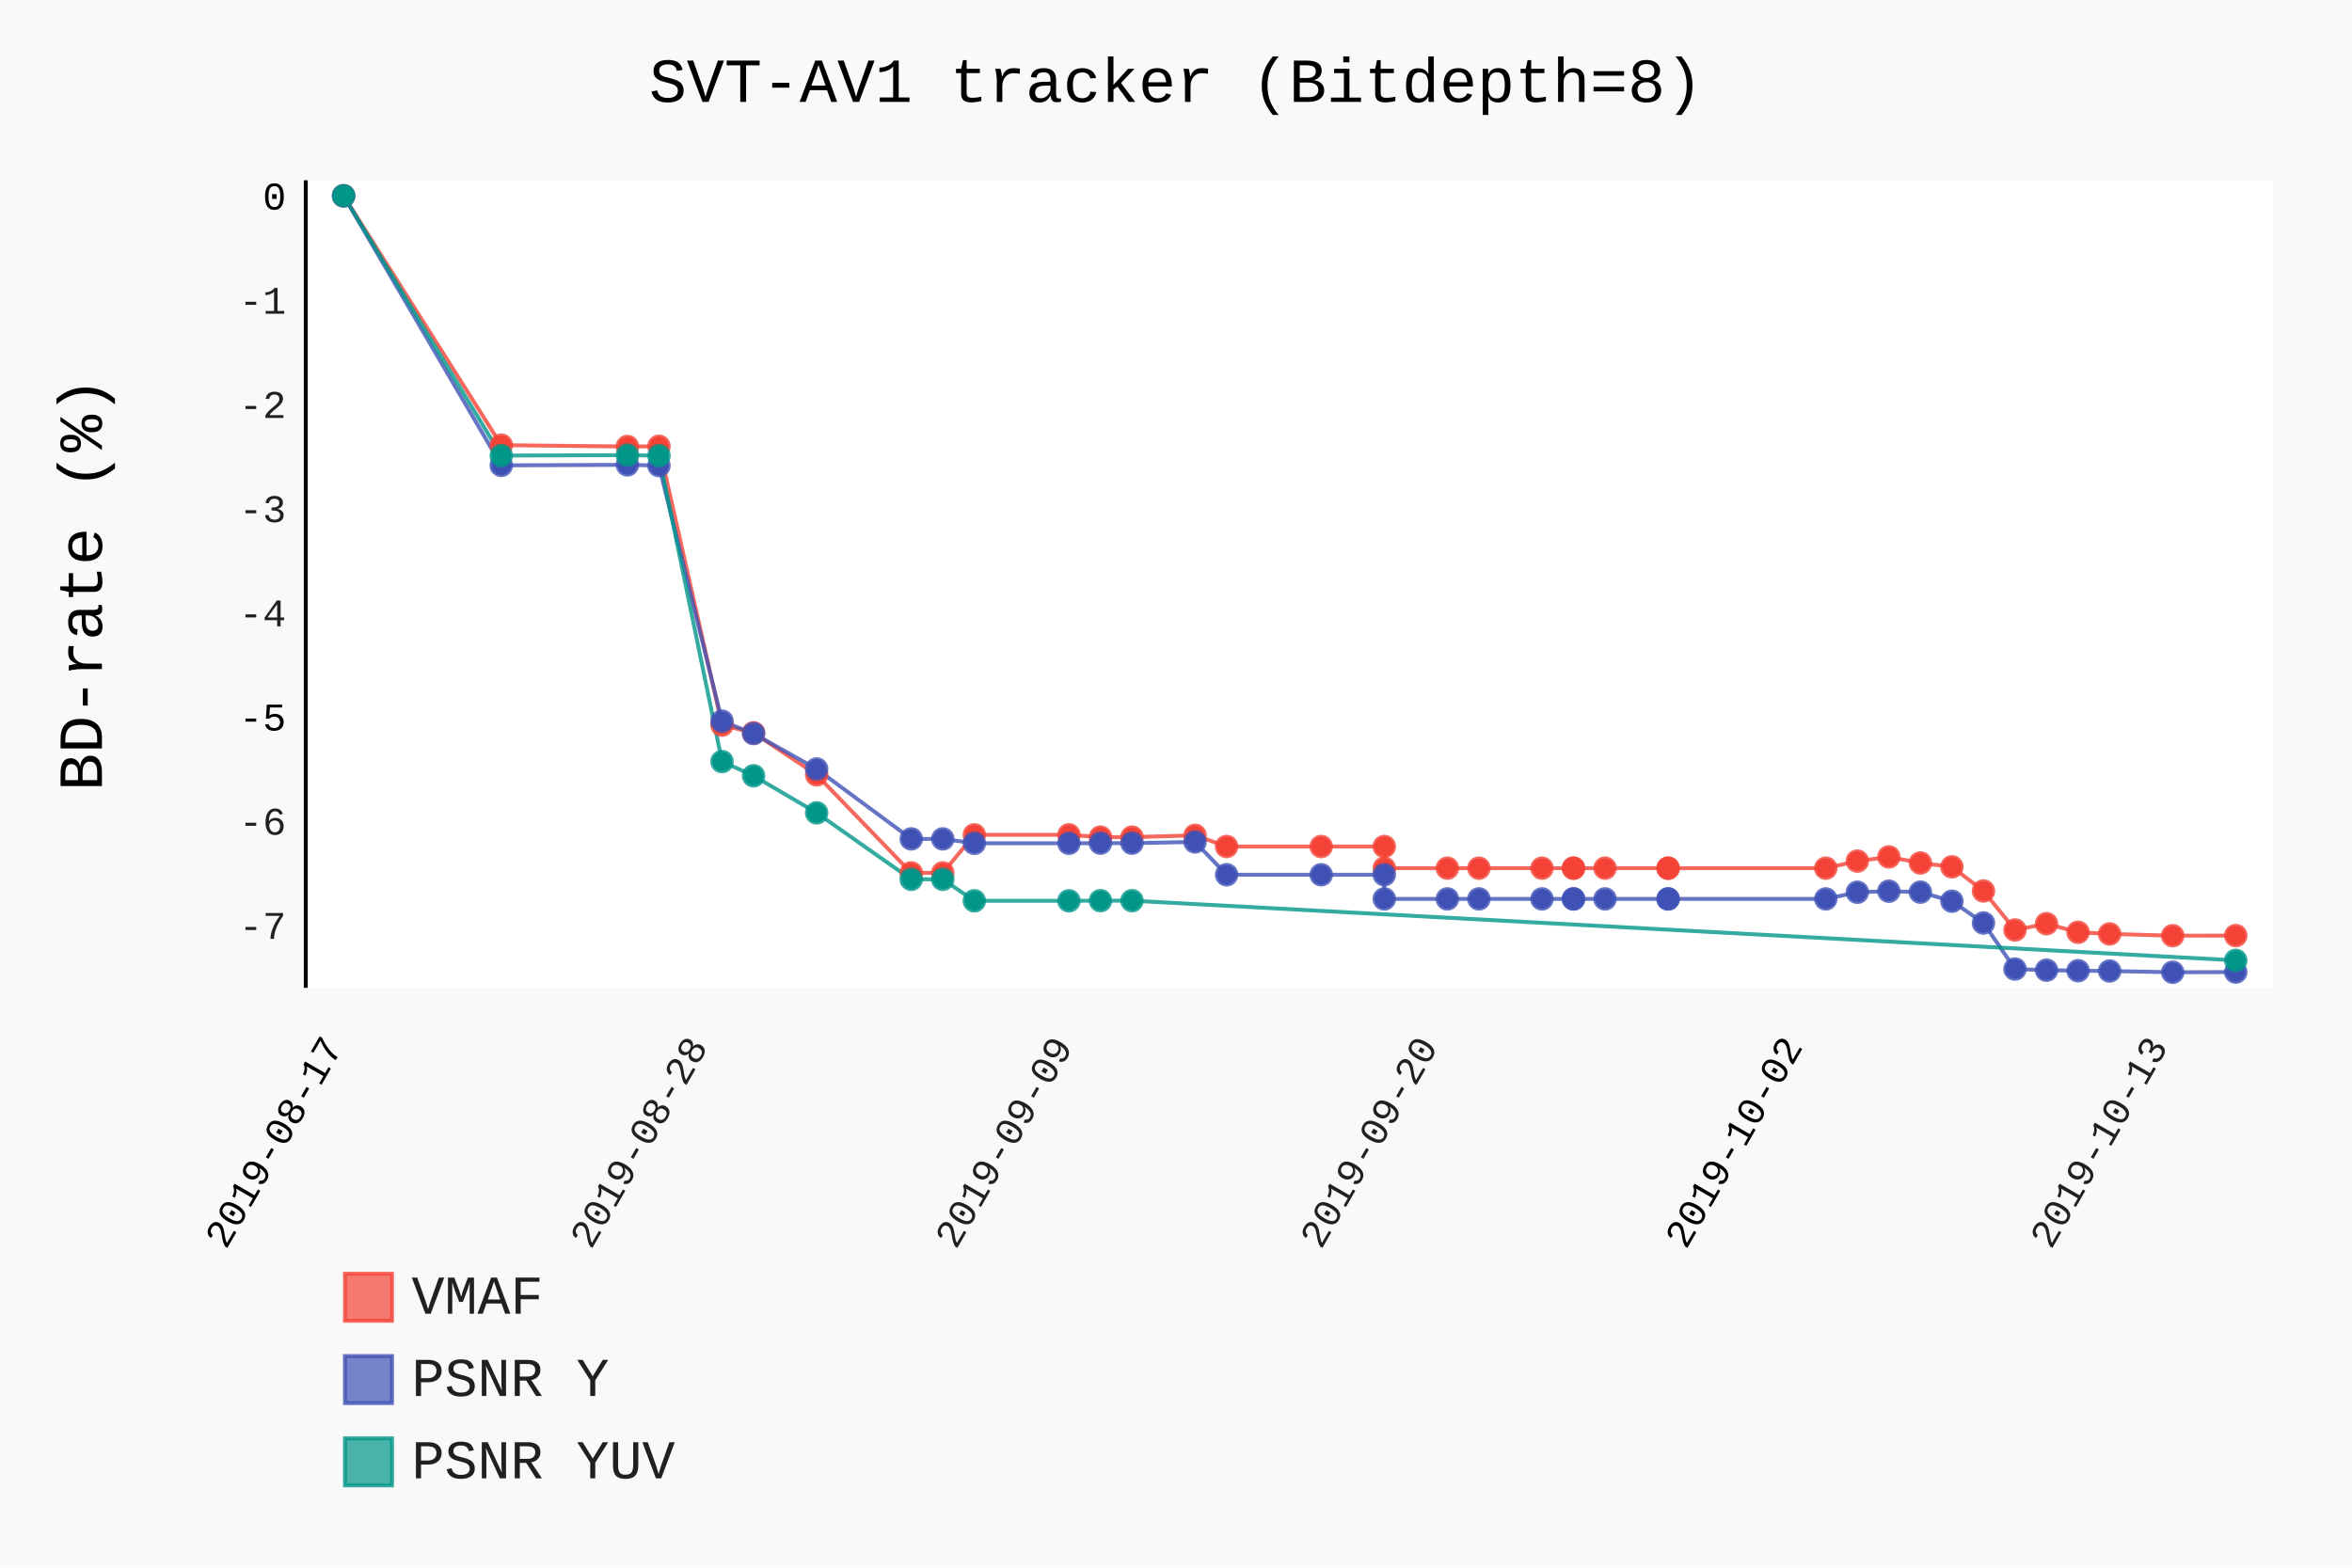
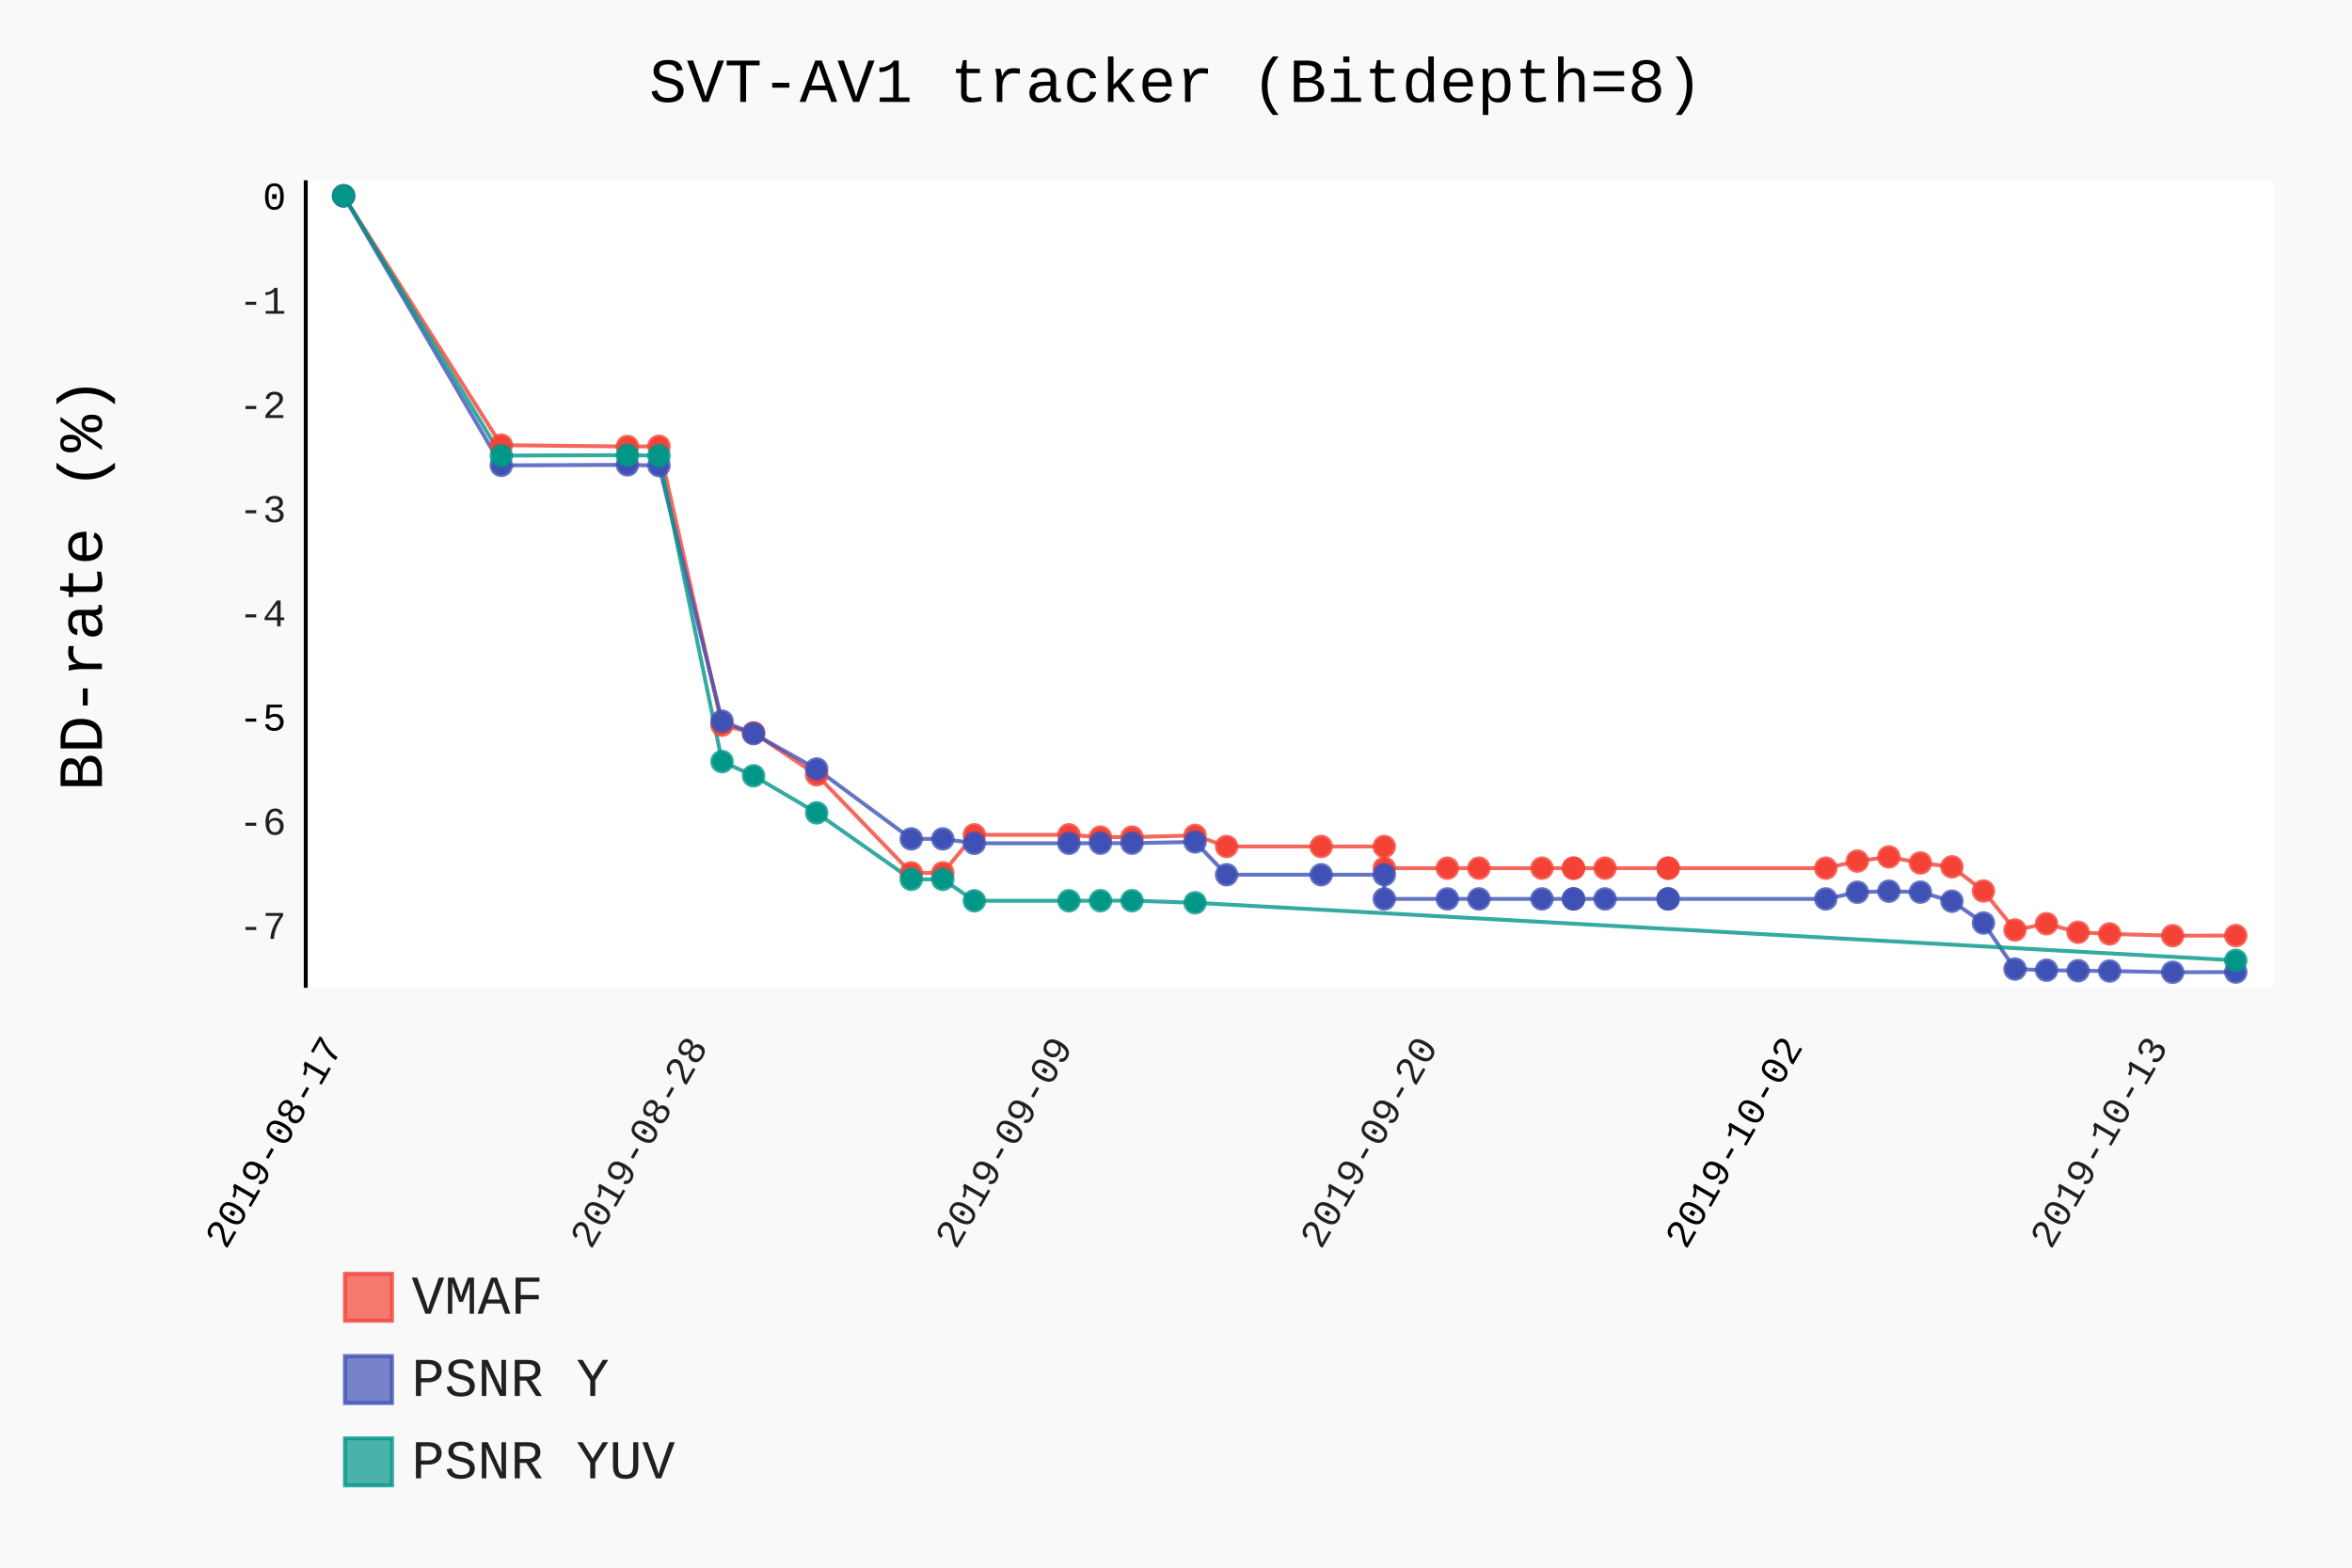
- <svg xmlns="http://www.w3.org/2000/svg" id="chart-3e8af1e8-689c-44c5-942d-f1ed0879007d" class="pygal-chart" viewBox="0 0 600 400">
+ <svg xmlns="http://www.w3.org/2000/svg" id="chart-35600043-4f40-402a-a6e9-54ab5db816ce" class="pygal-chart" viewBox="0 0 600 400">
  <defs>
-     <style type="text/css">#chart-3e8af1e8-689c-44c5-942d-f1ed0879007d{-webkit-user-select:none;-webkit-font-smoothing:antialiased;font-family:Consolas,"Liberation Mono",Menlo,Courier,monospace}#chart-3e8af1e8-689c-44c5-942d-f1ed0879007d .title{font-family:Consolas,"Liberation Mono",Menlo,Courier,monospace;font-size:16px}#chart-3e8af1e8-689c-44c5-942d-f1ed0879007d .legends .legend text{font-family:Consolas,"Liberation Mono",Menlo,Courier,monospace;font-size:14px}#chart-3e8af1e8-689c-44c5-942d-f1ed0879007d .axis text{font-family:Consolas,"Liberation Mono",Menlo,Courier,monospace;font-size:10px}#chart-3e8af1e8-689c-44c5-942d-f1ed0879007d .axis text.major{font-family:Consolas,"Liberation Mono",Menlo,Courier,monospace;font-size:10px}#chart-3e8af1e8-689c-44c5-942d-f1ed0879007d .text-overlay text.value{font-family:Consolas,"Liberation Mono",Menlo,Courier,monospace;font-size:16px}#chart-3e8af1e8-689c-44c5-942d-f1ed0879007d .text-overlay text.label{font-family:Consolas,"Liberation Mono",Menlo,Courier,monospace;font-size:10px}#chart-3e8af1e8-689c-44c5-942d-f1ed0879007d .tooltip{font-family:Consolas,"Liberation Mono",Menlo,Courier,monospace;font-size:14px}#chart-3e8af1e8-689c-44c5-942d-f1ed0879007d text.no_data{font-family:Consolas,"Liberation Mono",Menlo,Courier,monospace;font-size:64px}
- #chart-3e8af1e8-689c-44c5-942d-f1ed0879007d{background-color:rgba(249,249,249,1)}#chart-3e8af1e8-689c-44c5-942d-f1ed0879007d path,#chart-3e8af1e8-689c-44c5-942d-f1ed0879007d line,#chart-3e8af1e8-689c-44c5-942d-f1ed0879007d rect,#chart-3e8af1e8-689c-44c5-942d-f1ed0879007d circle{-webkit-transition:150ms;-moz-transition:150ms;transition:150ms}#chart-3e8af1e8-689c-44c5-942d-f1ed0879007d .graph &gt; .background{fill:rgba(249,249,249,1)}#chart-3e8af1e8-689c-44c5-942d-f1ed0879007d .plot &gt; .background{fill:rgba(255,255,255,1)}#chart-3e8af1e8-689c-44c5-942d-f1ed0879007d .graph{fill:rgba(0,0,0,.87)}#chart-3e8af1e8-689c-44c5-942d-f1ed0879007d text.no_data{fill:rgba(0,0,0,1)}#chart-3e8af1e8-689c-44c5-942d-f1ed0879007d .title{fill:rgba(0,0,0,1)}#chart-3e8af1e8-689c-44c5-942d-f1ed0879007d .legends .legend text{fill:rgba(0,0,0,.87)}#chart-3e8af1e8-689c-44c5-942d-f1ed0879007d .legends .legend:hover text{fill:rgba(0,0,0,1)}#chart-3e8af1e8-689c-44c5-942d-f1ed0879007d .axis .line{stroke:rgba(0,0,0,1)}#chart-3e8af1e8-689c-44c5-942d-f1ed0879007d .axis .guide.line{stroke:rgba(0,0,0,.54)}#chart-3e8af1e8-689c-44c5-942d-f1ed0879007d .axis .major.line{stroke:rgba(0,0,0,.87)}#chart-3e8af1e8-689c-44c5-942d-f1ed0879007d .axis text.major{fill:rgba(0,0,0,1)}#chart-3e8af1e8-689c-44c5-942d-f1ed0879007d .axis.y .guides:hover .guide.line,#chart-3e8af1e8-689c-44c5-942d-f1ed0879007d .line-graph .axis.x .guides:hover .guide.line,#chart-3e8af1e8-689c-44c5-942d-f1ed0879007d .stackedline-graph .axis.x .guides:hover .guide.line,#chart-3e8af1e8-689c-44c5-942d-f1ed0879007d .xy-graph .axis.x .guides:hover .guide.line{stroke:rgba(0,0,0,1)}#chart-3e8af1e8-689c-44c5-942d-f1ed0879007d .axis .guides:hover text{fill:rgba(0,0,0,1)}#chart-3e8af1e8-689c-44c5-942d-f1ed0879007d .reactive{fill-opacity:.7;stroke-opacity:.8}#chart-3e8af1e8-689c-44c5-942d-f1ed0879007d .ci{stroke:rgba(0,0,0,.87)}#chart-3e8af1e8-689c-44c5-942d-f1ed0879007d .reactive.active,#chart-3e8af1e8-689c-44c5-942d-f1ed0879007d .active .reactive{fill-opacity:.8;stroke-opacity:.9;stroke-width:4}#chart-3e8af1e8-689c-44c5-942d-f1ed0879007d .ci .reactive.active{stroke-width:1.5}#chart-3e8af1e8-689c-44c5-942d-f1ed0879007d .series text{fill:rgba(0,0,0,1)}#chart-3e8af1e8-689c-44c5-942d-f1ed0879007d .tooltip rect{fill:rgba(255,255,255,1);stroke:rgba(0,0,0,1);-webkit-transition:opacity 150ms;-moz-transition:opacity 150ms;transition:opacity 150ms}#chart-3e8af1e8-689c-44c5-942d-f1ed0879007d .tooltip .label{fill:rgba(0,0,0,.87)}#chart-3e8af1e8-689c-44c5-942d-f1ed0879007d .tooltip .label{fill:rgba(0,0,0,.87)}#chart-3e8af1e8-689c-44c5-942d-f1ed0879007d .tooltip .legend{font-size:.8em;fill:rgba(0,0,0,.54)}#chart-3e8af1e8-689c-44c5-942d-f1ed0879007d .tooltip .x_label{font-size:.6em;fill:rgba(0,0,0,1)}#chart-3e8af1e8-689c-44c5-942d-f1ed0879007d .tooltip .xlink{font-size:.5em;text-decoration:underline}#chart-3e8af1e8-689c-44c5-942d-f1ed0879007d .tooltip .value{font-size:1.5em}#chart-3e8af1e8-689c-44c5-942d-f1ed0879007d .bound{font-size:.5em}#chart-3e8af1e8-689c-44c5-942d-f1ed0879007d .max-value{font-size:.75em;fill:rgba(0,0,0,.54)}#chart-3e8af1e8-689c-44c5-942d-f1ed0879007d .map-element{fill:rgba(255,255,255,1);stroke:rgba(0,0,0,.54) !important}#chart-3e8af1e8-689c-44c5-942d-f1ed0879007d .map-element .reactive{fill-opacity:inherit;stroke-opacity:inherit}#chart-3e8af1e8-689c-44c5-942d-f1ed0879007d .color-0,#chart-3e8af1e8-689c-44c5-942d-f1ed0879007d .color-0 a:visited{stroke:#F44336;fill:#F44336}#chart-3e8af1e8-689c-44c5-942d-f1ed0879007d .color-1,#chart-3e8af1e8-689c-44c5-942d-f1ed0879007d .color-1 a:visited{stroke:#3F51B5;fill:#3F51B5}#chart-3e8af1e8-689c-44c5-942d-f1ed0879007d .color-2,#chart-3e8af1e8-689c-44c5-942d-f1ed0879007d .color-2 a:visited{stroke:#009688;fill:#009688}#chart-3e8af1e8-689c-44c5-942d-f1ed0879007d .text-overlay .color-0 text{fill:black}#chart-3e8af1e8-689c-44c5-942d-f1ed0879007d .text-overlay .color-1 text{fill:black}#chart-3e8af1e8-689c-44c5-942d-f1ed0879007d .text-overlay .color-2 text{fill:black}
- #chart-3e8af1e8-689c-44c5-942d-f1ed0879007d text.no_data{text-anchor:middle}#chart-3e8af1e8-689c-44c5-942d-f1ed0879007d .guide.line{fill:none}#chart-3e8af1e8-689c-44c5-942d-f1ed0879007d .centered{text-anchor:middle}#chart-3e8af1e8-689c-44c5-942d-f1ed0879007d .title{text-anchor:middle}#chart-3e8af1e8-689c-44c5-942d-f1ed0879007d .legends .legend text{fill-opacity:1}#chart-3e8af1e8-689c-44c5-942d-f1ed0879007d .axis.x text{text-anchor:middle}#chart-3e8af1e8-689c-44c5-942d-f1ed0879007d .axis.x:not(.web) text[transform]{text-anchor:start}#chart-3e8af1e8-689c-44c5-942d-f1ed0879007d .axis.x:not(.web) text[transform].backwards{text-anchor:end}#chart-3e8af1e8-689c-44c5-942d-f1ed0879007d .axis.y text{text-anchor:end}#chart-3e8af1e8-689c-44c5-942d-f1ed0879007d .axis.y text[transform].backwards{text-anchor:start}#chart-3e8af1e8-689c-44c5-942d-f1ed0879007d .axis.y2 text{text-anchor:start}#chart-3e8af1e8-689c-44c5-942d-f1ed0879007d .axis.y2 text[transform].backwards{text-anchor:end}#chart-3e8af1e8-689c-44c5-942d-f1ed0879007d .axis .guide.line{stroke-dasharray:4,4}#chart-3e8af1e8-689c-44c5-942d-f1ed0879007d .axis .major.guide.line{stroke-dasharray:6,6}#chart-3e8af1e8-689c-44c5-942d-f1ed0879007d .horizontal .axis.y .guide.line,#chart-3e8af1e8-689c-44c5-942d-f1ed0879007d .horizontal .axis.y2 .guide.line,#chart-3e8af1e8-689c-44c5-942d-f1ed0879007d .vertical .axis.x .guide.line{opacity:0}#chart-3e8af1e8-689c-44c5-942d-f1ed0879007d .horizontal .axis.always_show .guide.line,#chart-3e8af1e8-689c-44c5-942d-f1ed0879007d .vertical .axis.always_show .guide.line{opacity:1 !important}#chart-3e8af1e8-689c-44c5-942d-f1ed0879007d .axis.y .guides:hover .guide.line,#chart-3e8af1e8-689c-44c5-942d-f1ed0879007d .axis.y2 .guides:hover .guide.line,#chart-3e8af1e8-689c-44c5-942d-f1ed0879007d .axis.x .guides:hover .guide.line{opacity:1}#chart-3e8af1e8-689c-44c5-942d-f1ed0879007d .axis .guides:hover text{opacity:1}#chart-3e8af1e8-689c-44c5-942d-f1ed0879007d .nofill{fill:none}#chart-3e8af1e8-689c-44c5-942d-f1ed0879007d .subtle-fill{fill-opacity:.2}#chart-3e8af1e8-689c-44c5-942d-f1ed0879007d .dot{stroke-width:1px;fill-opacity:1}#chart-3e8af1e8-689c-44c5-942d-f1ed0879007d .dot.active{stroke-width:5px}#chart-3e8af1e8-689c-44c5-942d-f1ed0879007d .dot.negative{fill:transparent}#chart-3e8af1e8-689c-44c5-942d-f1ed0879007d text,#chart-3e8af1e8-689c-44c5-942d-f1ed0879007d tspan{stroke:none !important}#chart-3e8af1e8-689c-44c5-942d-f1ed0879007d .series text.active{opacity:1}#chart-3e8af1e8-689c-44c5-942d-f1ed0879007d .tooltip rect{fill-opacity:.95;stroke-width:.5}#chart-3e8af1e8-689c-44c5-942d-f1ed0879007d .tooltip text{fill-opacity:1}#chart-3e8af1e8-689c-44c5-942d-f1ed0879007d .showable{visibility:hidden}#chart-3e8af1e8-689c-44c5-942d-f1ed0879007d .showable.shown{visibility:visible}#chart-3e8af1e8-689c-44c5-942d-f1ed0879007d .gauge-background{fill:rgba(229,229,229,1);stroke:none}#chart-3e8af1e8-689c-44c5-942d-f1ed0879007d .bg-lines{stroke:rgba(249,249,249,1);stroke-width:2px}</style>
+     <style type="text/css">#chart-35600043-4f40-402a-a6e9-54ab5db816ce{-webkit-user-select:none;-webkit-font-smoothing:antialiased;font-family:Consolas,"Liberation Mono",Menlo,Courier,monospace}#chart-35600043-4f40-402a-a6e9-54ab5db816ce .title{font-family:Consolas,"Liberation Mono",Menlo,Courier,monospace;font-size:16px}#chart-35600043-4f40-402a-a6e9-54ab5db816ce .legends .legend text{font-family:Consolas,"Liberation Mono",Menlo,Courier,monospace;font-size:14px}#chart-35600043-4f40-402a-a6e9-54ab5db816ce .axis text{font-family:Consolas,"Liberation Mono",Menlo,Courier,monospace;font-size:10px}#chart-35600043-4f40-402a-a6e9-54ab5db816ce .axis text.major{font-family:Consolas,"Liberation Mono",Menlo,Courier,monospace;font-size:10px}#chart-35600043-4f40-402a-a6e9-54ab5db816ce .text-overlay text.value{font-family:Consolas,"Liberation Mono",Menlo,Courier,monospace;font-size:16px}#chart-35600043-4f40-402a-a6e9-54ab5db816ce .text-overlay text.label{font-family:Consolas,"Liberation Mono",Menlo,Courier,monospace;font-size:10px}#chart-35600043-4f40-402a-a6e9-54ab5db816ce .tooltip{font-family:Consolas,"Liberation Mono",Menlo,Courier,monospace;font-size:14px}#chart-35600043-4f40-402a-a6e9-54ab5db816ce text.no_data{font-family:Consolas,"Liberation Mono",Menlo,Courier,monospace;font-size:64px}
+ #chart-35600043-4f40-402a-a6e9-54ab5db816ce{background-color:rgba(249,249,249,1)}#chart-35600043-4f40-402a-a6e9-54ab5db816ce path,#chart-35600043-4f40-402a-a6e9-54ab5db816ce line,#chart-35600043-4f40-402a-a6e9-54ab5db816ce rect,#chart-35600043-4f40-402a-a6e9-54ab5db816ce circle{-webkit-transition:150ms;-moz-transition:150ms;transition:150ms}#chart-35600043-4f40-402a-a6e9-54ab5db816ce .graph &gt; .background{fill:rgba(249,249,249,1)}#chart-35600043-4f40-402a-a6e9-54ab5db816ce .plot &gt; .background{fill:rgba(255,255,255,1)}#chart-35600043-4f40-402a-a6e9-54ab5db816ce .graph{fill:rgba(0,0,0,.87)}#chart-35600043-4f40-402a-a6e9-54ab5db816ce text.no_data{fill:rgba(0,0,0,1)}#chart-35600043-4f40-402a-a6e9-54ab5db816ce .title{fill:rgba(0,0,0,1)}#chart-35600043-4f40-402a-a6e9-54ab5db816ce .legends .legend text{fill:rgba(0,0,0,.87)}#chart-35600043-4f40-402a-a6e9-54ab5db816ce .legends .legend:hover text{fill:rgba(0,0,0,1)}#chart-35600043-4f40-402a-a6e9-54ab5db816ce .axis .line{stroke:rgba(0,0,0,1)}#chart-35600043-4f40-402a-a6e9-54ab5db816ce .axis .guide.line{stroke:rgba(0,0,0,.54)}#chart-35600043-4f40-402a-a6e9-54ab5db816ce .axis .major.line{stroke:rgba(0,0,0,.87)}#chart-35600043-4f40-402a-a6e9-54ab5db816ce .axis text.major{fill:rgba(0,0,0,1)}#chart-35600043-4f40-402a-a6e9-54ab5db816ce .axis.y .guides:hover .guide.line,#chart-35600043-4f40-402a-a6e9-54ab5db816ce .line-graph .axis.x .guides:hover .guide.line,#chart-35600043-4f40-402a-a6e9-54ab5db816ce .stackedline-graph .axis.x .guides:hover .guide.line,#chart-35600043-4f40-402a-a6e9-54ab5db816ce .xy-graph .axis.x .guides:hover .guide.line{stroke:rgba(0,0,0,1)}#chart-35600043-4f40-402a-a6e9-54ab5db816ce .axis .guides:hover text{fill:rgba(0,0,0,1)}#chart-35600043-4f40-402a-a6e9-54ab5db816ce .reactive{fill-opacity:.7;stroke-opacity:.8}#chart-35600043-4f40-402a-a6e9-54ab5db816ce .ci{stroke:rgba(0,0,0,.87)}#chart-35600043-4f40-402a-a6e9-54ab5db816ce .reactive.active,#chart-35600043-4f40-402a-a6e9-54ab5db816ce .active .reactive{fill-opacity:.8;stroke-opacity:.9;stroke-width:4}#chart-35600043-4f40-402a-a6e9-54ab5db816ce .ci .reactive.active{stroke-width:1.5}#chart-35600043-4f40-402a-a6e9-54ab5db816ce .series text{fill:rgba(0,0,0,1)}#chart-35600043-4f40-402a-a6e9-54ab5db816ce .tooltip rect{fill:rgba(255,255,255,1);stroke:rgba(0,0,0,1);-webkit-transition:opacity 150ms;-moz-transition:opacity 150ms;transition:opacity 150ms}#chart-35600043-4f40-402a-a6e9-54ab5db816ce .tooltip .label{fill:rgba(0,0,0,.87)}#chart-35600043-4f40-402a-a6e9-54ab5db816ce .tooltip .label{fill:rgba(0,0,0,.87)}#chart-35600043-4f40-402a-a6e9-54ab5db816ce .tooltip .legend{font-size:.8em;fill:rgba(0,0,0,.54)}#chart-35600043-4f40-402a-a6e9-54ab5db816ce .tooltip .x_label{font-size:.6em;fill:rgba(0,0,0,1)}#chart-35600043-4f40-402a-a6e9-54ab5db816ce .tooltip .xlink{font-size:.5em;text-decoration:underline}#chart-35600043-4f40-402a-a6e9-54ab5db816ce .tooltip .value{font-size:1.5em}#chart-35600043-4f40-402a-a6e9-54ab5db816ce .bound{font-size:.5em}#chart-35600043-4f40-402a-a6e9-54ab5db816ce .max-value{font-size:.75em;fill:rgba(0,0,0,.54)}#chart-35600043-4f40-402a-a6e9-54ab5db816ce .map-element{fill:rgba(255,255,255,1);stroke:rgba(0,0,0,.54) !important}#chart-35600043-4f40-402a-a6e9-54ab5db816ce .map-element .reactive{fill-opacity:inherit;stroke-opacity:inherit}#chart-35600043-4f40-402a-a6e9-54ab5db816ce .color-0,#chart-35600043-4f40-402a-a6e9-54ab5db816ce .color-0 a:visited{stroke:#F44336;fill:#F44336}#chart-35600043-4f40-402a-a6e9-54ab5db816ce .color-1,#chart-35600043-4f40-402a-a6e9-54ab5db816ce .color-1 a:visited{stroke:#3F51B5;fill:#3F51B5}#chart-35600043-4f40-402a-a6e9-54ab5db816ce .color-2,#chart-35600043-4f40-402a-a6e9-54ab5db816ce .color-2 a:visited{stroke:#009688;fill:#009688}#chart-35600043-4f40-402a-a6e9-54ab5db816ce .text-overlay .color-0 text{fill:black}#chart-35600043-4f40-402a-a6e9-54ab5db816ce .text-overlay .color-1 text{fill:black}#chart-35600043-4f40-402a-a6e9-54ab5db816ce .text-overlay .color-2 text{fill:black}
+ #chart-35600043-4f40-402a-a6e9-54ab5db816ce text.no_data{text-anchor:middle}#chart-35600043-4f40-402a-a6e9-54ab5db816ce .guide.line{fill:none}#chart-35600043-4f40-402a-a6e9-54ab5db816ce .centered{text-anchor:middle}#chart-35600043-4f40-402a-a6e9-54ab5db816ce .title{text-anchor:middle}#chart-35600043-4f40-402a-a6e9-54ab5db816ce .legends .legend text{fill-opacity:1}#chart-35600043-4f40-402a-a6e9-54ab5db816ce .axis.x text{text-anchor:middle}#chart-35600043-4f40-402a-a6e9-54ab5db816ce .axis.x:not(.web) text[transform]{text-anchor:start}#chart-35600043-4f40-402a-a6e9-54ab5db816ce .axis.x:not(.web) text[transform].backwards{text-anchor:end}#chart-35600043-4f40-402a-a6e9-54ab5db816ce .axis.y text{text-anchor:end}#chart-35600043-4f40-402a-a6e9-54ab5db816ce .axis.y text[transform].backwards{text-anchor:start}#chart-35600043-4f40-402a-a6e9-54ab5db816ce .axis.y2 text{text-anchor:start}#chart-35600043-4f40-402a-a6e9-54ab5db816ce .axis.y2 text[transform].backwards{text-anchor:end}#chart-35600043-4f40-402a-a6e9-54ab5db816ce .axis .guide.line{stroke-dasharray:4,4}#chart-35600043-4f40-402a-a6e9-54ab5db816ce .axis .major.guide.line{stroke-dasharray:6,6}#chart-35600043-4f40-402a-a6e9-54ab5db816ce .horizontal .axis.y .guide.line,#chart-35600043-4f40-402a-a6e9-54ab5db816ce .horizontal .axis.y2 .guide.line,#chart-35600043-4f40-402a-a6e9-54ab5db816ce .vertical .axis.x .guide.line{opacity:0}#chart-35600043-4f40-402a-a6e9-54ab5db816ce .horizontal .axis.always_show .guide.line,#chart-35600043-4f40-402a-a6e9-54ab5db816ce .vertical .axis.always_show .guide.line{opacity:1 !important}#chart-35600043-4f40-402a-a6e9-54ab5db816ce .axis.y .guides:hover .guide.line,#chart-35600043-4f40-402a-a6e9-54ab5db816ce .axis.y2 .guides:hover .guide.line,#chart-35600043-4f40-402a-a6e9-54ab5db816ce .axis.x .guides:hover .guide.line{opacity:1}#chart-35600043-4f40-402a-a6e9-54ab5db816ce .axis .guides:hover text{opacity:1}#chart-35600043-4f40-402a-a6e9-54ab5db816ce .nofill{fill:none}#chart-35600043-4f40-402a-a6e9-54ab5db816ce .subtle-fill{fill-opacity:.2}#chart-35600043-4f40-402a-a6e9-54ab5db816ce .dot{stroke-width:1px;fill-opacity:1}#chart-35600043-4f40-402a-a6e9-54ab5db816ce .dot.active{stroke-width:5px}#chart-35600043-4f40-402a-a6e9-54ab5db816ce .dot.negative{fill:transparent}#chart-35600043-4f40-402a-a6e9-54ab5db816ce text,#chart-35600043-4f40-402a-a6e9-54ab5db816ce tspan{stroke:none !important}#chart-35600043-4f40-402a-a6e9-54ab5db816ce .series text.active{opacity:1}#chart-35600043-4f40-402a-a6e9-54ab5db816ce .tooltip rect{fill-opacity:.95;stroke-width:.5}#chart-35600043-4f40-402a-a6e9-54ab5db816ce .tooltip text{fill-opacity:1}#chart-35600043-4f40-402a-a6e9-54ab5db816ce .showable{visibility:hidden}#chart-35600043-4f40-402a-a6e9-54ab5db816ce .showable.shown{visibility:visible}#chart-35600043-4f40-402a-a6e9-54ab5db816ce .gauge-background{fill:rgba(229,229,229,1);stroke:none}#chart-35600043-4f40-402a-a6e9-54ab5db816ce .bg-lines{stroke:rgba(249,249,249,1);stroke-width:2px}</style>
  </defs>
  <g class="graph datetimeline-graph vertical">
    <rect class="background" height="400" width="600" x="0" y="0" />
    <g class="plot" transform="translate(78, 46)">
      <rect class="background" height="206.038" width="502.0" x="0" y="0" />
      <g class="axis y">
        <g class="guides">
          <text class="" x="-5" y="193.56">-7</text>
        </g>
        <g class="guides">
          <text class="" x="-5" y="166.974">-6</text>
        </g>
        <g class="guides">
          <text class="major" x="-5" y="140.389">-5</text>
        </g>
        <g class="guides">
          <text class="" x="-5" y="113.804">-4</text>
        </g>
        <g class="guides">
          <text class="" x="-5" y="87.218">-3</text>
        </g>
        <g class="guides">
          <text class="" x="-5" y="60.633">-2</text>
        </g>
        <g class="guides">
          <text class="" x="-5" y="34.048">-1</text>
        </g>
        <g class="guides">
          <text class="major" x="-5" y="7.462">0</text>
        </g>
      </g>
      <g class="axis x">
        <path class="line" d="M0 0 v206.038" />
        <g class="guides">
          <path class="major guide line" d="M9.654 0 v206.038" />
          <text class="major backwards" x="9.654" y="221.038" transform="rotate(300 9.653846 221.0385)">2019-08-17</text>
        </g>
        <g class="guides">
          <path class="guide line" d="M102.766 0 v206.038" />
          <text class="backwards" x="102.766" y="221.038" transform="rotate(300 102.7658 221.0385)">2019-08-28</text>
        </g>
        <g class="guides">
          <path class="guide line" d="M195.878 0 v206.038" />
          <text class="backwards" x="195.878" y="221.038" transform="rotate(300 195.8777 221.0385)">2019-09-09</text>
        </g>
        <g class="guides">
          <path class="guide line" d="M288.99 0 v206.038" />
          <text class="backwards" x="288.99" y="221.038" transform="rotate(300 288.9897 221.0385)">2019-09-20</text>
        </g>
        <g class="guides">
          <path class="major guide line" d="M382.102 0 v206.038" />
          <text class="major backwards" x="382.102" y="221.038" transform="rotate(300 382.1016 221.0385)">2019-10-02</text>
        </g>
        <g class="guides">
          <path class="guide line" d="M475.214 0 v206.038" />
          <text class="backwards" x="475.214" y="221.038" transform="rotate(300 475.2136 221.0385)">2019-10-13</text>
        </g>
      </g>
      <g class="series serie-0 color-0">
        <path class="line reactive nofill" d="M9.654 3.962 L49.878 67.581 82.058 67.927 90.103 67.873 106.192 139.016 114.237 140.983 130.327 151.697 154.462 176.714 162.506 176.714 170.551 167.01 194.686 167.01 202.731 167.595 210.776 167.595 226.865 167.143 234.91 169.988 259.045 169.988 275.135 169.988 275.135 175.517 291.224 175.517 299.269 175.517 315.359 175.517 323.404 175.517 323.404 175.517 331.449 175.517 347.538 175.517 347.538 175.517 387.763 175.517 395.808 173.71 403.853 172.646 411.897 174.188 419.942 175.172 427.987 181.34 436.032 191.283 444.077 189.687 452.122 191.867 460.167 192.293 476.256 192.745 492.346 192.718" />
      </g>
      <g class="series serie-1 color-1">
        <path class="line reactive nofill" d="M9.654 3.962 L49.878 72.739 82.058 72.606 90.103 72.792 106.192 138.006 114.237 141.169 130.327 150.208 154.462 168.047 162.506 168.047 170.551 169.164 194.686 169.164 202.731 169.137 210.776 169.137 226.865 168.818 234.91 177.192 259.045 177.192 275.135 177.192 275.135 183.36 291.224 183.36 299.269 183.36 315.359 183.36 323.404 183.36 323.404 183.36 331.449 183.36 347.538 183.36 347.538 183.36 387.763 183.36 395.808 181.659 403.853 181.393 411.897 181.632 419.942 183.945 427.987 189.501 436.032 201.252 444.077 201.544 452.122 201.677 460.167 201.757 476.256 202.076 492.346 202.023" />
      </g>
      <g class="series serie-2 color-2">
-         <path class="line reactive nofill" d="M9.654 3.962 L49.878 70.24 82.058 70.133 90.103 70.266 106.192 148.321 114.237 151.936 130.327 161.401 154.462 178.362 162.506 178.362 170.551 183.839 194.686 183.839 202.731 183.812 210.776 183.812 492.346 199.045" />
+         <path class="line reactive nofill" d="M9.654 3.962 L49.878 70.24 82.058 70.133 90.103 70.266 106.192 148.321 114.237 151.936 130.327 161.401 154.462 178.362 162.506 178.362 170.551 183.839 194.686 183.839 202.731 183.812 210.776 183.812 226.865 184.344 492.346 199.045" />
      </g>
    </g>
    <g class="titles">
      <text class="title plot_title" x="300.0" y="26">SVT-AV1 tracker (Bitdepth=8)</text>
      <text class="title" x="0" y="175.019" transform="rotate(-90 0 149.0192)">BD-rate (%)</text>
    </g>
    <g class="plot overlay" transform="translate(78, 46)">
      <g class="series serie-0 color-0">
        <g class="dots">
          <circle class="dot reactive tooltip-trigger" cx="9.654" cy="3.962" r="2.5" />
        </g>
        <g class="dots">
          <circle class="dot reactive tooltip-trigger" cx="49.878" cy="67.581" r="2.5" />
        </g>
        <g class="dots">
          <circle class="dot reactive tooltip-trigger" cx="82.058" cy="67.927" r="2.5" />
        </g>
        <g class="dots">
          <circle class="dot reactive tooltip-trigger" cx="90.103" cy="67.873" r="2.5" />
        </g>
        <g class="dots">
          <circle class="dot reactive tooltip-trigger" cx="106.192" cy="139.016" r="2.5" />
        </g>
        <g class="dots">
          <circle class="dot reactive tooltip-trigger" cx="114.237" cy="140.983" r="2.5" />
        </g>
        <g class="dots">
          <circle class="dot reactive tooltip-trigger" cx="130.327" cy="151.697" r="2.5" />
        </g>
        <g class="dots">
          <circle class="dot reactive tooltip-trigger" cx="154.462" cy="176.714" r="2.5" />
        </g>
        <g class="dots">
          <circle class="dot reactive tooltip-trigger" cx="162.506" cy="176.714" r="2.5" />
        </g>
        <g class="dots">
          <circle class="dot reactive tooltip-trigger" cx="170.551" cy="167.01" r="2.5" />
        </g>
        <g class="dots">
          <circle class="dot reactive tooltip-trigger" cx="194.686" cy="167.01" r="2.5" />
        </g>
        <g class="dots">
          <circle class="dot reactive tooltip-trigger" cx="202.731" cy="167.595" r="2.5" />
        </g>
        <g class="dots">
          <circle class="dot reactive tooltip-trigger" cx="210.776" cy="167.595" r="2.5" />
        </g>
        <g class="dots">
          <circle class="dot reactive tooltip-trigger" cx="226.865" cy="167.143" r="2.5" />
        </g>
        <g class="dots">
          <circle class="dot reactive tooltip-trigger" cx="234.91" cy="169.988" r="2.5" />
        </g>
        <g class="dots">
          <circle class="dot reactive tooltip-trigger" cx="259.045" cy="169.988" r="2.5" />
        </g>
        <g class="dots">
          <circle class="dot reactive tooltip-trigger" cx="275.135" cy="169.988" r="2.5" />
        </g>
        <g class="dots">
          <circle class="dot reactive tooltip-trigger" cx="275.135" cy="175.517" r="2.5" />
        </g>
        <g class="dots">
          <circle class="dot reactive tooltip-trigger" cx="291.224" cy="175.517" r="2.5" />
        </g>
        <g class="dots">
          <circle class="dot reactive tooltip-trigger" cx="299.269" cy="175.517" r="2.5" />
        </g>
        <g class="dots">
          <circle class="dot reactive tooltip-trigger" cx="315.359" cy="175.517" r="2.5" />
        </g>
        <g class="dots">
          <circle class="dot reactive tooltip-trigger" cx="323.404" cy="175.517" r="2.5" />
        </g>
        <g class="dots">
          <circle class="dot reactive tooltip-trigger" cx="323.404" cy="175.517" r="2.5" />
        </g>
        <g class="dots">
          <circle class="dot reactive tooltip-trigger" cx="331.449" cy="175.517" r="2.5" />
        </g>
        <g class="dots">
          <circle class="dot reactive tooltip-trigger" cx="347.538" cy="175.517" r="2.5" />
        </g>
        <g class="dots">
          <circle class="dot reactive tooltip-trigger" cx="347.538" cy="175.517" r="2.5" />
        </g>
        <g class="dots">
          <circle class="dot reactive tooltip-trigger" cx="387.763" cy="175.517" r="2.5" />
        </g>
        <g class="dots">
          <circle class="dot reactive tooltip-trigger" cx="395.808" cy="173.71" r="2.5" />
        </g>
        <g class="dots">
          <circle class="dot reactive tooltip-trigger" cx="403.853" cy="172.646" r="2.5" />
        </g>
        <g class="dots">
          <circle class="dot reactive tooltip-trigger" cx="411.897" cy="174.188" r="2.5" />
        </g>
        <g class="dots">
          <circle class="dot reactive tooltip-trigger" cx="419.942" cy="175.172" r="2.5" />
        </g>
        <g class="dots">
          <circle class="dot reactive tooltip-trigger" cx="427.987" cy="181.34" r="2.5" />
        </g>
        <g class="dots">
          <circle class="dot reactive tooltip-trigger" cx="436.032" cy="191.283" r="2.5" />
        </g>
        <g class="dots">
          <circle class="dot reactive tooltip-trigger" cx="444.077" cy="189.687" r="2.5" />
        </g>
        <g class="dots">
          <circle class="dot reactive tooltip-trigger" cx="452.122" cy="191.867" r="2.5" />
        </g>
        <g class="dots">
          <circle class="dot reactive tooltip-trigger" cx="460.167" cy="192.293" r="2.5" />
        </g>
        <g class="dots">
          <circle class="dot reactive tooltip-trigger" cx="476.256" cy="192.745" r="2.5" />
        </g>
        <g class="dots">
          <circle class="dot reactive tooltip-trigger" cx="492.346" cy="192.718" r="2.5" />
        </g>
      </g>
      <g class="series serie-1 color-1">
        <g class="dots">
          <circle class="dot reactive tooltip-trigger" cx="9.654" cy="3.962" r="2.5" />
        </g>
        <g class="dots">
          <circle class="dot reactive tooltip-trigger" cx="49.878" cy="72.739" r="2.5" />
        </g>
        <g class="dots">
          <circle class="dot reactive tooltip-trigger" cx="82.058" cy="72.606" r="2.5" />
        </g>
        <g class="dots">
          <circle class="dot reactive tooltip-trigger" cx="90.103" cy="72.792" r="2.5" />
        </g>
        <g class="dots">
          <circle class="dot reactive tooltip-trigger" cx="106.192" cy="138.006" r="2.5" />
        </g>
        <g class="dots">
          <circle class="dot reactive tooltip-trigger" cx="114.237" cy="141.169" r="2.5" />
        </g>
        <g class="dots">
          <circle class="dot reactive tooltip-trigger" cx="130.327" cy="150.208" r="2.5" />
        </g>
        <g class="dots">
          <circle class="dot reactive tooltip-trigger" cx="154.462" cy="168.047" r="2.5" />
        </g>
        <g class="dots">
          <circle class="dot reactive tooltip-trigger" cx="162.506" cy="168.047" r="2.5" />
        </g>
        <g class="dots">
          <circle class="dot reactive tooltip-trigger" cx="170.551" cy="169.164" r="2.5" />
        </g>
        <g class="dots">
          <circle class="dot reactive tooltip-trigger" cx="194.686" cy="169.164" r="2.5" />
        </g>
        <g class="dots">
          <circle class="dot reactive tooltip-trigger" cx="202.731" cy="169.137" r="2.5" />
        </g>
        <g class="dots">
          <circle class="dot reactive tooltip-trigger" cx="210.776" cy="169.137" r="2.5" />
        </g>
        <g class="dots">
          <circle class="dot reactive tooltip-trigger" cx="226.865" cy="168.818" r="2.5" />
        </g>
        <g class="dots">
          <circle class="dot reactive tooltip-trigger" cx="234.91" cy="177.192" r="2.5" />
        </g>
        <g class="dots">
          <circle class="dot reactive tooltip-trigger" cx="259.045" cy="177.192" r="2.5" />
        </g>
        <g class="dots">
          <circle class="dot reactive tooltip-trigger" cx="275.135" cy="177.192" r="2.5" />
        </g>
        <g class="dots">
          <circle class="dot reactive tooltip-trigger" cx="275.135" cy="183.36" r="2.5" />
        </g>
        <g class="dots">
          <circle class="dot reactive tooltip-trigger" cx="291.224" cy="183.36" r="2.5" />
        </g>
        <g class="dots">
          <circle class="dot reactive tooltip-trigger" cx="299.269" cy="183.36" r="2.5" />
        </g>
        <g class="dots">
          <circle class="dot reactive tooltip-trigger" cx="315.359" cy="183.36" r="2.5" />
        </g>
        <g class="dots">
          <circle class="dot reactive tooltip-trigger" cx="323.404" cy="183.36" r="2.5" />
        </g>
        <g class="dots">
          <circle class="dot reactive tooltip-trigger" cx="323.404" cy="183.36" r="2.5" />
        </g>
        <g class="dots">
          <circle class="dot reactive tooltip-trigger" cx="331.449" cy="183.36" r="2.5" />
        </g>
        <g class="dots">
          <circle class="dot reactive tooltip-trigger" cx="347.538" cy="183.36" r="2.5" />
        </g>
        <g class="dots">
          <circle class="dot reactive tooltip-trigger" cx="347.538" cy="183.36" r="2.5" />
        </g>
        <g class="dots">
          <circle class="dot reactive tooltip-trigger" cx="387.763" cy="183.36" r="2.5" />
        </g>
        <g class="dots">
          <circle class="dot reactive tooltip-trigger" cx="395.808" cy="181.659" r="2.5" />
        </g>
        <g class="dots">
          <circle class="dot reactive tooltip-trigger" cx="403.853" cy="181.393" r="2.5" />
        </g>
        <g class="dots">
          <circle class="dot reactive tooltip-trigger" cx="411.897" cy="181.632" r="2.5" />
        </g>
        <g class="dots">
          <circle class="dot reactive tooltip-trigger" cx="419.942" cy="183.945" r="2.5" />
        </g>
        <g class="dots">
          <circle class="dot reactive tooltip-trigger" cx="427.987" cy="189.501" r="2.5" />
        </g>
        <g class="dots">
          <circle class="dot reactive tooltip-trigger" cx="436.032" cy="201.252" r="2.5" />
        </g>
        <g class="dots">
          <circle class="dot reactive tooltip-trigger" cx="444.077" cy="201.544" r="2.5" />
        </g>
        <g class="dots">
          <circle class="dot reactive tooltip-trigger" cx="452.122" cy="201.677" r="2.5" />
        </g>
        <g class="dots">
          <circle class="dot reactive tooltip-trigger" cx="460.167" cy="201.757" r="2.5" />
        </g>
        <g class="dots">
          <circle class="dot reactive tooltip-trigger" cx="476.256" cy="202.076" r="2.5" />
        </g>
        <g class="dots">
          <circle class="dot reactive tooltip-trigger" cx="492.346" cy="202.023" r="2.5" />
        </g>
      </g>
      <g class="series serie-2 color-2">
        <g class="dots">
          <circle class="dot reactive tooltip-trigger" cx="9.654" cy="3.962" r="2.5" />
        </g>
        <g class="dots">
          <circle class="dot reactive tooltip-trigger" cx="49.878" cy="70.24" r="2.5" />
        </g>
        <g class="dots">
          <circle class="dot reactive tooltip-trigger" cx="82.058" cy="70.133" r="2.5" />
        </g>
        <g class="dots">
          <circle class="dot reactive tooltip-trigger" cx="90.103" cy="70.266" r="2.5" />
        </g>
        <g class="dots">
          <circle class="dot reactive tooltip-trigger" cx="106.192" cy="148.321" r="2.5" />
        </g>
        <g class="dots">
          <circle class="dot reactive tooltip-trigger" cx="114.237" cy="151.936" r="2.5" />
        </g>
        <g class="dots">
          <circle class="dot reactive tooltip-trigger" cx="130.327" cy="161.401" r="2.5" />
        </g>
        <g class="dots">
          <circle class="dot reactive tooltip-trigger" cx="154.462" cy="178.362" r="2.5" />
        </g>
        <g class="dots">
          <circle class="dot reactive tooltip-trigger" cx="162.506" cy="178.362" r="2.5" />
        </g>
        <g class="dots">
          <circle class="dot reactive tooltip-trigger" cx="170.551" cy="183.839" r="2.5" />
        </g>
        <g class="dots">
          <circle class="dot reactive tooltip-trigger" cx="194.686" cy="183.839" r="2.5" />
        </g>
        <g class="dots">
          <circle class="dot reactive tooltip-trigger" cx="202.731" cy="183.812" r="2.5" />
        </g>
        <g class="dots">
          <circle class="dot reactive tooltip-trigger" cx="210.776" cy="183.812" r="2.5" />
+         </g>
+         <g class="dots">
+           <circle class="dot reactive tooltip-trigger" cx="226.865" cy="184.344" r="2.5" />
        </g>
        <g class="dots">
          <circle class="dot reactive tooltip-trigger" cx="492.346" cy="199.045" r="2.5" />
        </g>
      </g>
    </g>
    <g class="plot text-overlay" transform="translate(78, 46)">
      <g class="series serie-0 color-0" />
      <g class="series serie-1 color-1" />
      <g class="series serie-2 color-2" />
    </g>
    <g class="plot tooltip-overlay" transform="translate(78, 46)">
      <g class="tooltip" style="opacity: 0" transform="translate(0 0)">
        <rect class="tooltip-box" height="0" rx="0" ry="0" width="0" />
        <g class="text" />
      </g>
    </g>
    <g class="legends" transform="translate(88, 324)">
      <g class="legend reactive activate-serie" id="activate-serie-0">
        <rect class="color-0 reactive" height="12" width="12" x="0.0" y="1.0" />
        <text x="17.0" y="11.2">VMAF</text>
      </g>
      <g class="legend reactive activate-serie" id="activate-serie-1">
        <rect class="color-1 reactive" height="12" width="12" x="0.0" y="22.0" />
        <text x="17.0" y="32.2">PSNR Y</text>
      </g>
      <g class="legend reactive activate-serie" id="activate-serie-2">
        <rect class="color-2 reactive" height="12" width="12" x="0.0" y="43.0" />
        <text x="17.0" y="53.2">PSNR YUV</text>
      </g>
    </g>
  </g>
</svg>
